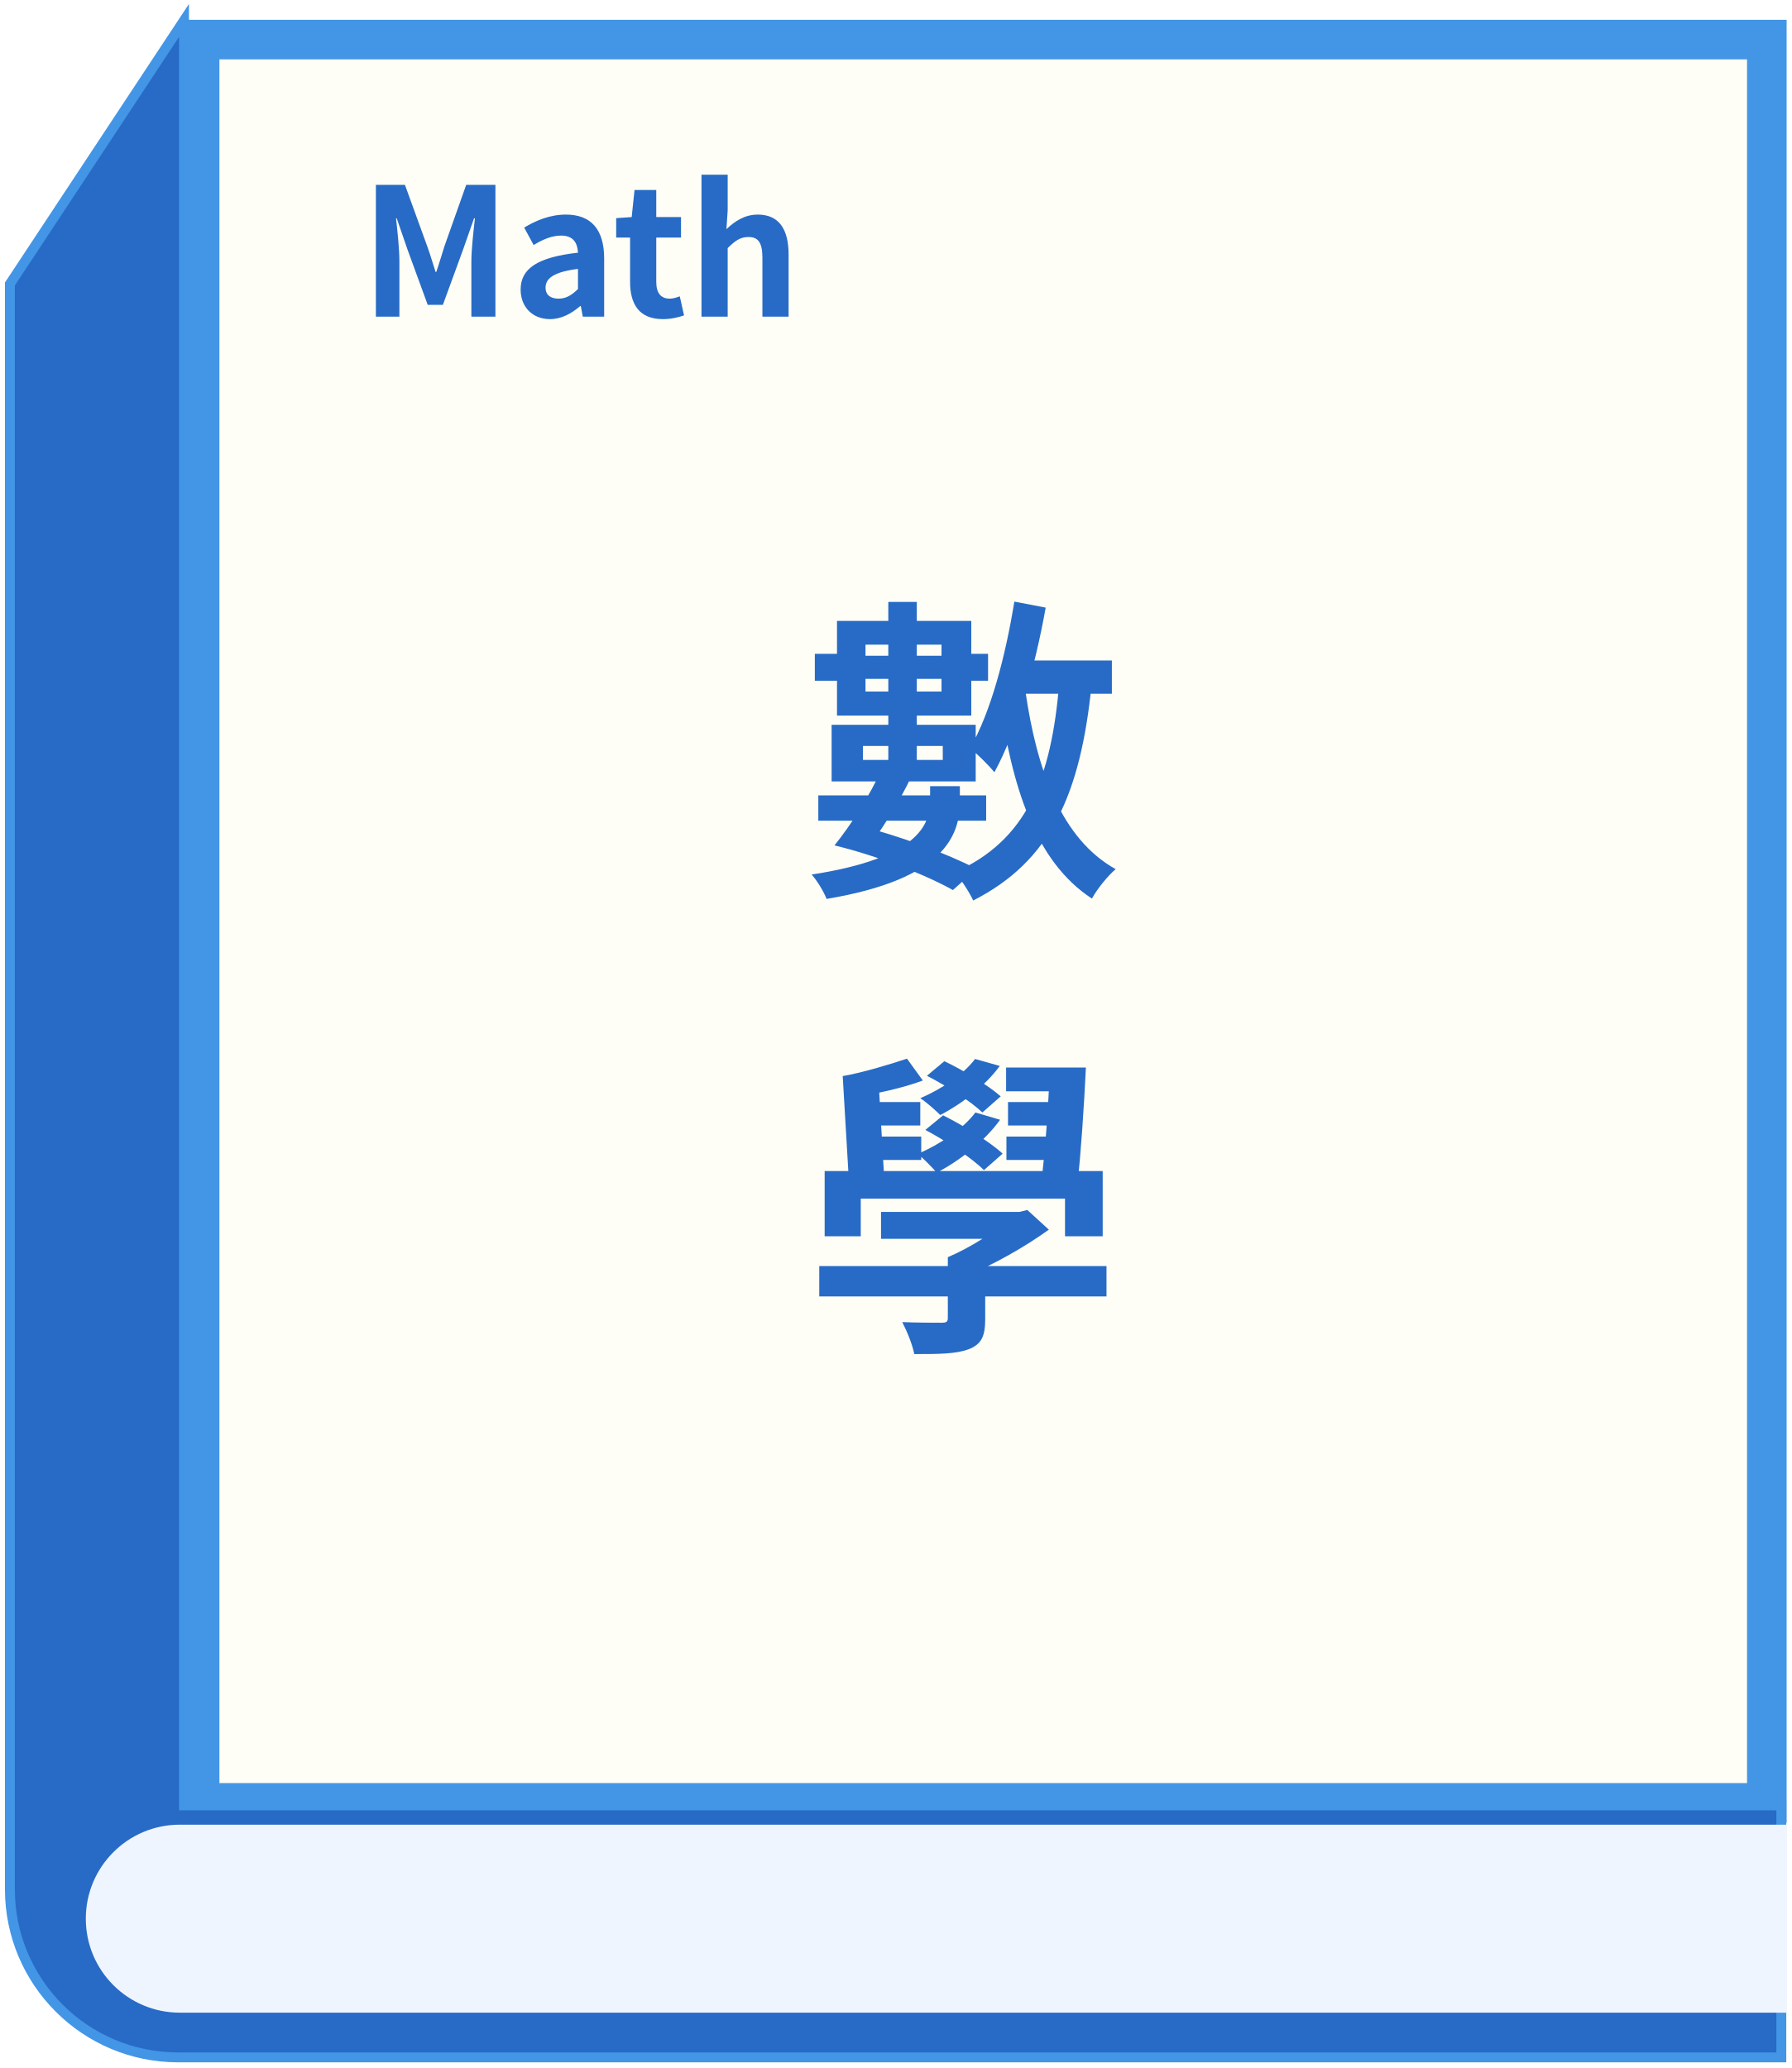
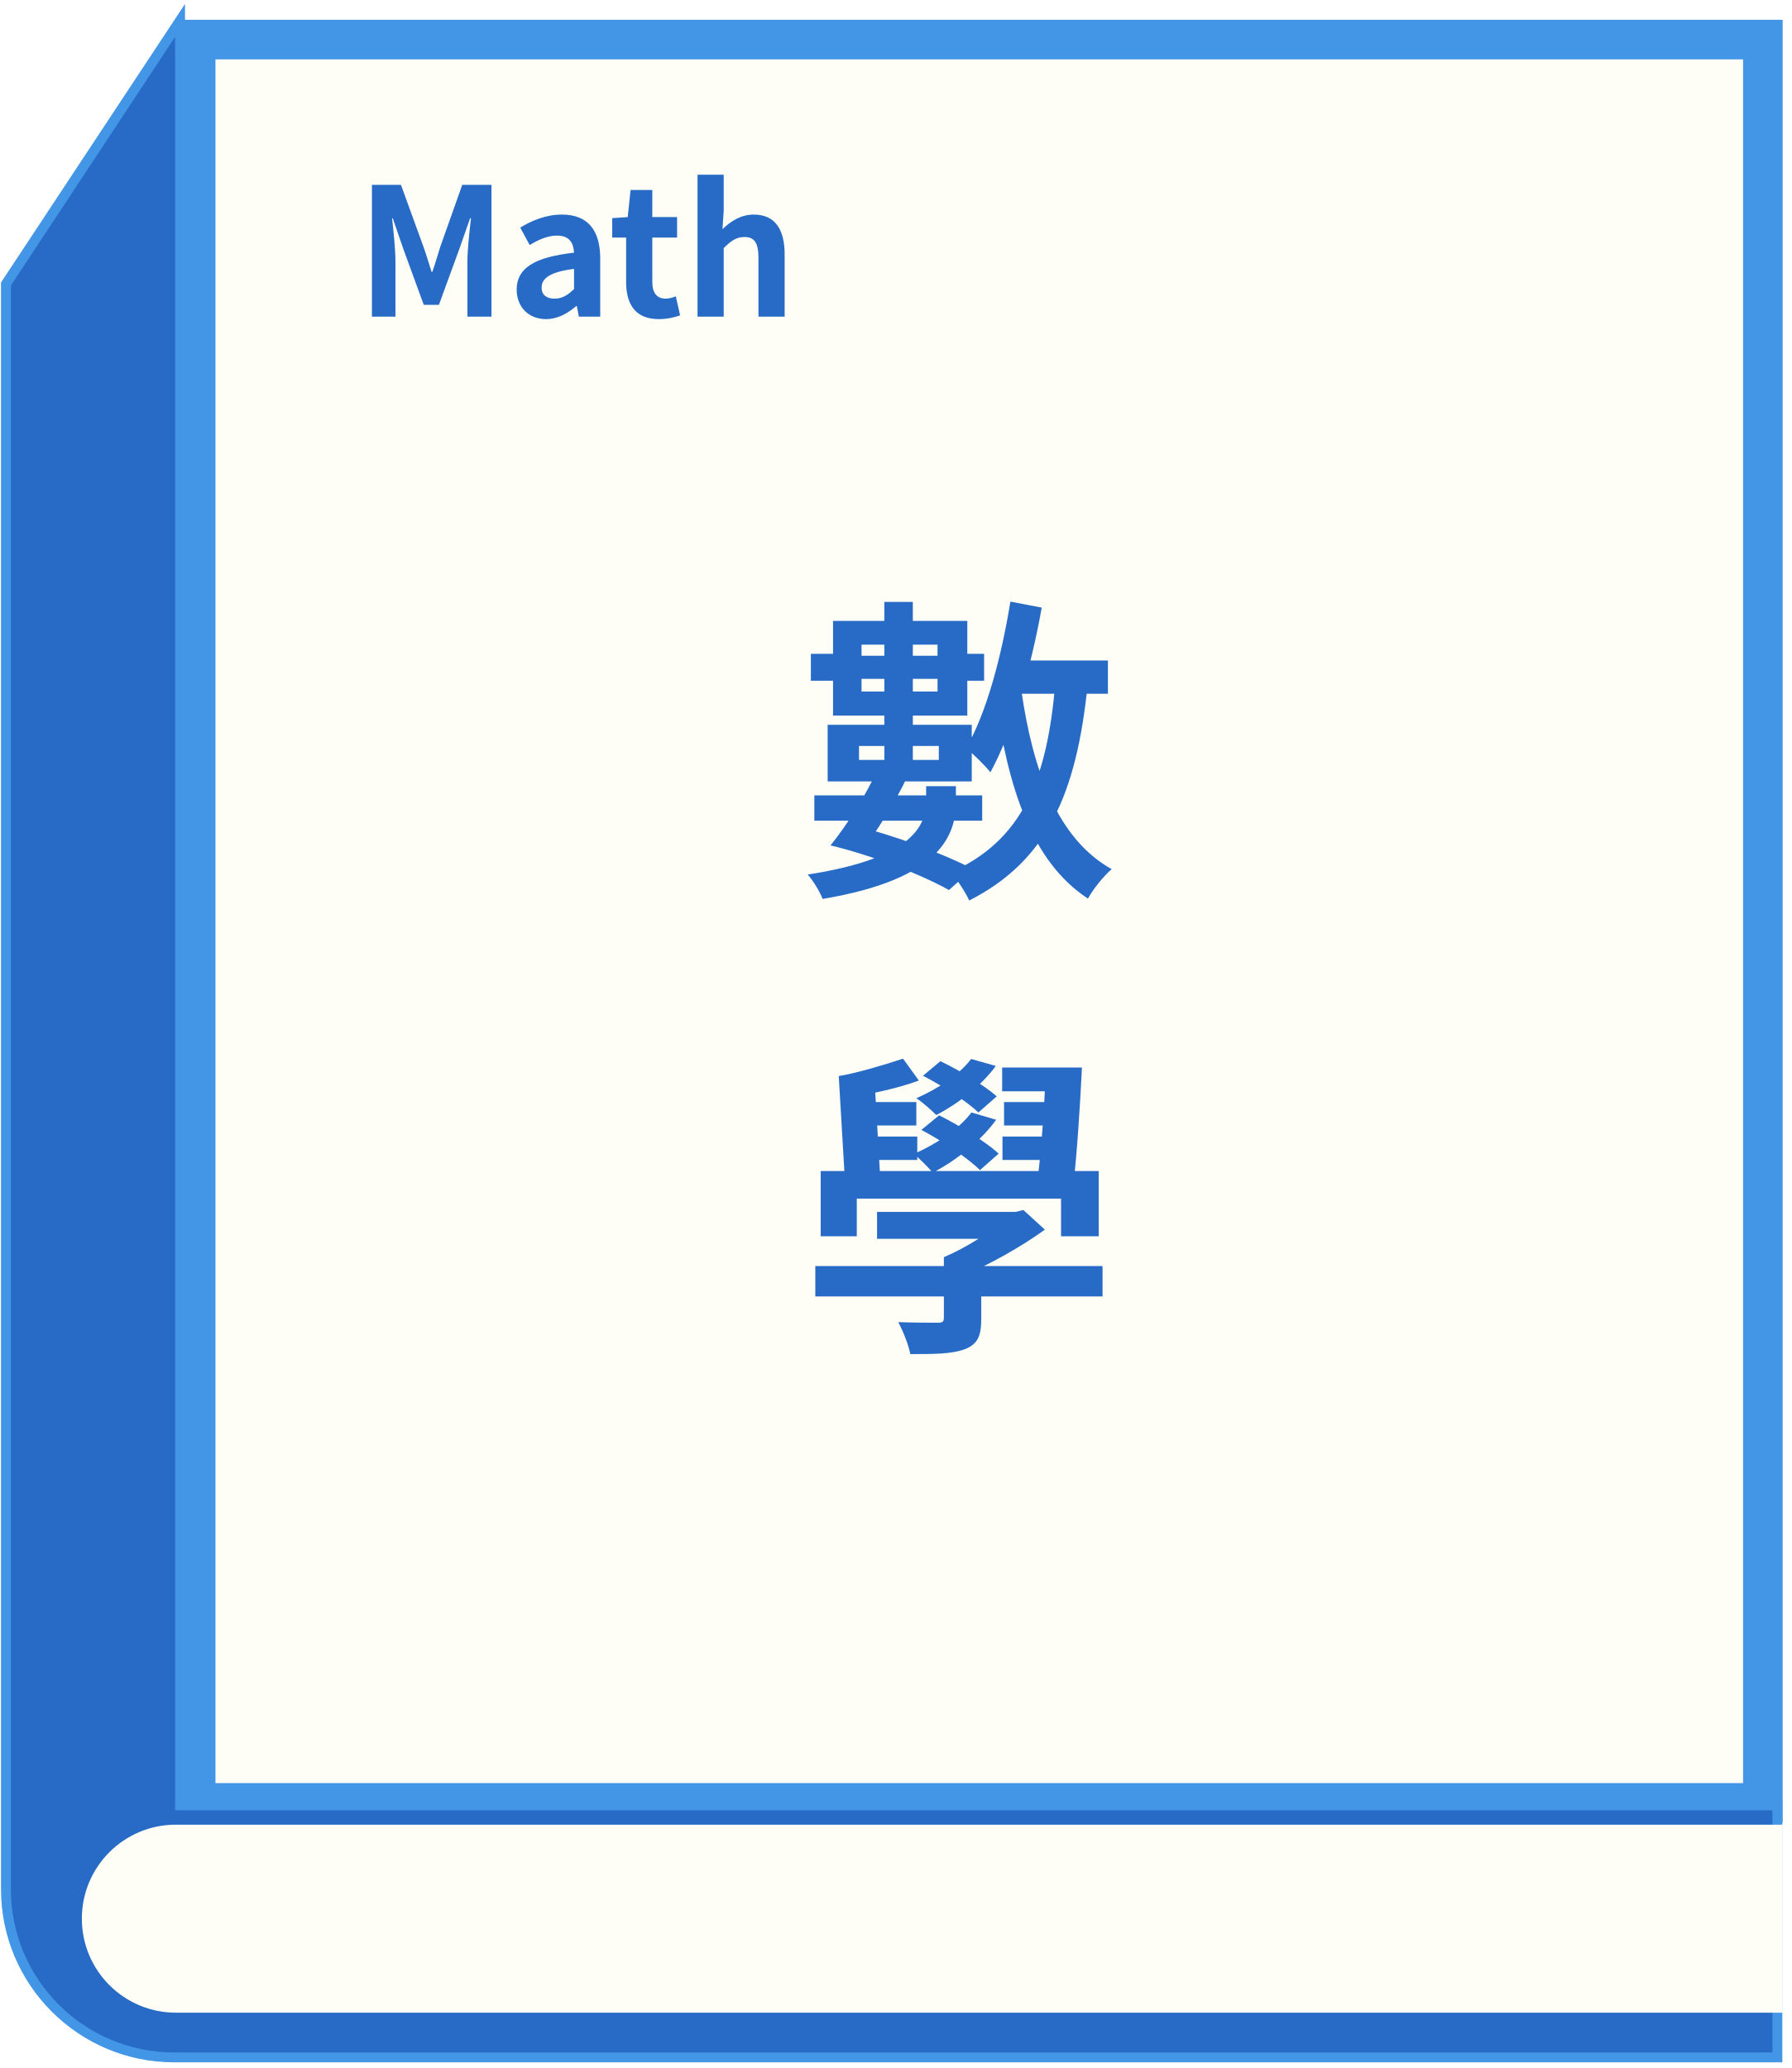
<svg xmlns="http://www.w3.org/2000/svg" width="181" height="209" viewBox="0 0 181 209" fill="none">
-   <rect x="20.171" y="4" width="158.363" height="178.207" fill="#FFFEF6" stroke="#4395E6" stroke-width="4" />
-   <path d="M1 28.701L18.594 2.061V182.454H179.999V207.927H18C8.611 207.927 1 200.316 1 190.927V28.701Z" fill="#276BC6" stroke="#4395E6" />
-   <path d="M18.171 184.408C12.924 184.408 8.671 188.661 8.671 193.908C8.671 199.154 12.924 203.408 18.171 203.408V184.408ZM18.171 203.408H180.533V184.408H18.171V203.408Z" fill="#EFF5FF" />
-   <path d="M101.793 66.752H112.353V70.112H101.793V66.752ZM102.497 60.8L105.665 61.408C104.577 67.488 102.753 73.888 100.481 78.048C99.969 77.408 98.721 76.16 98.017 75.616C100.097 72.032 101.601 66.336 102.497 60.8ZM107.041 68.928L110.305 69.184C109.185 80.224 106.209 87.008 98.337 91.008C98.017 90.272 97.089 88.832 96.481 88.16C103.713 84.928 106.241 78.784 107.041 68.928ZM103.617 69.856C104.769 77.856 107.265 84.8 112.737 87.84C111.969 88.48 110.849 89.856 110.337 90.816C104.577 87.04 102.241 79.52 100.929 70.24L103.617 69.856ZM89.761 60.832H92.641V77.92H89.761V60.832ZM87.457 65.152V69.888H95.137V65.152H87.457ZM84.577 62.752H98.145V72.32H84.577V62.752ZM87.201 75.392V76.8H95.265V75.392H87.201ZM84.033 73.248H98.593V78.976H84.033V73.248ZM82.337 66.08H85.537V66.272H96.257V66.08H99.841V68.8H96.257V68.608H85.537V68.8H82.337V66.08ZM84.321 85.44C85.953 83.424 87.969 80.288 89.089 77.728L92.129 78.4C90.849 81.152 88.865 84.192 87.393 86.144L84.321 85.44ZM84.321 85.44L86.753 83.456C90.817 84.416 95.745 86.304 98.689 87.808L96.289 89.952C93.505 88.384 88.481 86.432 84.321 85.44ZM93.985 79.456H96.993V81.056C96.993 84.416 95.425 88.864 83.521 90.848C83.265 90.144 82.561 88.992 82.017 88.384C92.833 86.72 93.985 83.296 93.985 80.928V79.456ZM82.689 80.384H99.649V82.944H82.689V80.384ZM82.785 127.952H111.809V131.024H82.785V127.952ZM89.025 122.48H103.041V125.2H89.025V122.48ZM95.777 127.056H99.553V133.296C99.553 135.024 99.201 135.856 97.857 136.368C96.545 136.848 94.785 136.848 92.385 136.848C92.193 135.856 91.649 134.544 91.169 133.616C92.705 133.68 94.625 133.68 95.137 133.68C95.649 133.68 95.777 133.584 95.777 133.168V127.056ZM102.081 122.48H103.009L103.809 122.288L105.985 124.272C103.585 126 100.449 127.792 97.505 129.008C97.121 128.432 96.257 127.504 95.777 127.056C98.049 126.096 100.801 124.336 102.081 123.12V122.48ZM83.329 118.352H111.425V124.944H107.617V121.136H86.977V124.944H83.329V118.352ZM106.081 107.888H109.729C109.537 111.824 109.217 116.688 108.865 119.728H105.185C105.601 116.592 105.953 111.728 106.081 107.888ZM101.665 107.888H107.585V110.288H101.665V107.888ZM91.649 106.992L93.249 109.2C91.233 109.968 88.449 110.544 86.497 110.864L85.153 108.752C87.073 108.432 89.921 107.568 91.649 106.992ZM87.009 111.376H92.993V113.744H87.009V111.376ZM87.105 114.864H93.089V117.232H87.105V114.864ZM101.857 111.376H107.265V113.744H101.857V111.376ZM101.697 114.864H107.073V117.232H101.697V114.864ZM98.529 107.024L101.025 107.728C99.585 109.712 97.185 111.568 95.009 112.688C94.561 112.24 93.601 111.376 92.993 110.992C95.201 110.032 97.345 108.592 98.529 107.024ZM93.665 108.72L95.425 107.248C97.377 108.176 99.841 109.68 101.121 110.8L99.265 112.432C98.113 111.312 95.649 109.744 93.665 108.72ZM98.561 112.432L101.057 113.168C99.521 115.312 96.993 117.296 94.657 118.512C94.241 118.032 93.281 117.04 92.737 116.624C95.009 115.632 97.313 114.096 98.561 112.432ZM93.505 114.192L95.297 112.72C97.345 113.744 100.001 115.376 101.313 116.592L99.425 118.256C98.209 117.04 95.617 115.312 93.505 114.192ZM85.153 108.752L88.801 109.68L89.377 119.568H85.793L85.153 108.752Z" fill="#276BC6" />
-   <path d="M37.983 32V18.68H40.917L43.185 24.926C43.491 25.754 43.725 26.618 44.013 27.482H44.085C44.391 26.618 44.625 25.754 44.895 24.926L47.109 18.68H50.061V32H47.631V26.438C47.631 25.178 47.847 23.324 47.991 22.064H47.901L46.803 25.196L44.751 30.812H43.221L41.169 25.196L40.089 22.064H40.017C40.161 23.324 40.359 25.178 40.359 26.438V32H37.983ZM55.578 32.252C53.778 32.252 52.608 30.992 52.608 29.264C52.608 27.122 54.354 25.988 58.404 25.538C58.35 24.548 57.936 23.81 56.694 23.81C55.758 23.81 54.84 24.206 53.922 24.764L52.968 23C54.156 22.28 55.578 21.686 57.18 21.686C59.736 21.686 61.05 23.198 61.05 26.132V32H58.89L58.692 30.938H58.62C57.738 31.694 56.73 32.252 55.578 32.252ZM56.442 30.182C57.198 30.182 57.756 29.84 58.404 29.21V27.176C55.938 27.482 55.128 28.148 55.128 29.066C55.128 29.84 55.668 30.182 56.442 30.182ZM66.98 32.252C64.586 32.252 63.668 30.74 63.668 28.49V24.008H62.264V22.046L63.83 21.938L64.118 19.202H66.314V21.938H68.816V24.008H66.314V28.49C66.314 29.642 66.8 30.182 67.682 30.182C68.024 30.182 68.402 30.056 68.69 29.948L69.122 31.874C68.582 32.054 67.88 32.252 66.98 32.252ZM70.884 32V17.654H73.53V21.272L73.404 23.162C74.196 22.406 75.204 21.686 76.572 21.686C78.732 21.686 79.686 23.198 79.686 25.718V32H77.04V26.06C77.04 24.476 76.59 23.954 75.618 23.954C74.79 23.954 74.268 24.35 73.53 25.07V32H70.884Z" fill="#276BC6" />
+   <rect x="19.771" y="4" width="158.363" height="178.207" fill="#FFFEF6" stroke="#4395E6" stroke-width="4" />
+   <path d="M0.601 28.701L18.195 2.061V182.454H179.6V207.927H17.601C8.212 207.927 0.601 200.316 0.601 190.927V28.701Z" fill="#276BC6" stroke="#4395E6" />
+   <path d="M17.771 184.408C12.525 184.408 8.271 188.661 8.271 193.908C8.271 199.154 12.525 203.408 17.771 203.408V184.408ZM17.771 203.408H180.134V184.408H17.771V203.408Z" fill="#FFFEF6" />
+   <path d="M101.393 66.752H111.953V70.112H101.393V66.752ZM102.097 60.8L105.265 61.408C104.177 67.488 102.353 73.888 100.081 78.048C99.569 77.408 98.321 76.16 97.617 75.616C99.697 72.032 101.201 66.336 102.097 60.8ZM106.641 68.928L109.905 69.184C108.785 80.224 105.809 87.008 97.937 91.008C97.617 90.272 96.689 88.832 96.081 88.16C103.313 84.928 105.841 78.784 106.641 68.928ZM103.217 69.856C104.369 77.856 106.865 84.8 112.337 87.84C111.569 88.48 110.449 89.856 109.937 90.816C104.177 87.04 101.841 79.52 100.529 70.24L103.217 69.856ZM89.361 60.832H92.241V77.92H89.361V60.832ZM87.057 65.152V69.888H94.737V65.152H87.057ZM84.177 62.752H97.745V72.32H84.177V62.752ZM86.801 75.392V76.8H94.865V75.392H86.801ZM83.633 73.248H98.193V78.976H83.633V73.248ZM81.937 66.08H85.137V66.272H95.857V66.08H99.441V68.8H95.857V68.608H85.137V68.8H81.937V66.08ZM83.921 85.44C85.553 83.424 87.569 80.288 88.689 77.728L91.729 78.4C90.449 81.152 88.465 84.192 86.993 86.144L83.921 85.44ZM83.921 85.44L86.353 83.456C90.417 84.416 95.345 86.304 98.289 87.808L95.889 89.952C93.105 88.384 88.081 86.432 83.921 85.44ZM93.585 79.456H96.593V81.056C96.593 84.416 95.025 88.864 83.121 90.848C82.865 90.144 82.161 88.992 81.617 88.384C92.433 86.72 93.585 83.296 93.585 80.928V79.456ZM82.289 80.384H99.249V82.944H82.289V80.384ZM82.385 127.952H111.409V131.024H82.385V127.952ZM88.625 122.48H102.641V125.2H88.625V122.48ZM95.377 127.056H99.153V133.296C99.153 135.024 98.801 135.856 97.457 136.368C96.145 136.848 94.385 136.848 91.985 136.848C91.793 135.856 91.249 134.544 90.769 133.616C92.305 133.68 94.225 133.68 94.737 133.68C95.249 133.68 95.377 133.584 95.377 133.168V127.056ZM101.681 122.48H102.609L103.409 122.288L105.585 124.272C103.185 126 100.049 127.792 97.105 129.008C96.721 128.432 95.857 127.504 95.377 127.056C97.649 126.096 100.401 124.336 101.681 123.12V122.48ZM82.929 118.352H111.025V124.944H107.217V121.136H86.577V124.944H82.929V118.352ZM105.681 107.888H109.329C109.137 111.824 108.817 116.688 108.465 119.728H104.785C105.201 116.592 105.553 111.728 105.681 107.888ZM101.265 107.888H107.185V110.288H101.265V107.888ZM91.249 106.992L92.849 109.2C90.833 109.968 88.049 110.544 86.097 110.864L84.753 108.752C86.673 108.432 89.521 107.568 91.249 106.992ZM86.609 111.376H92.593V113.744H86.609V111.376ZM86.705 114.864H92.689V117.232H86.705V114.864ZM101.457 111.376H106.865V113.744H101.457V111.376ZM101.297 114.864H106.673V117.232H101.297V114.864ZM98.129 107.024L100.625 107.728C99.185 109.712 96.785 111.568 94.609 112.688C94.161 112.24 93.201 111.376 92.593 110.992C94.801 110.032 96.945 108.592 98.129 107.024ZM93.265 108.72L95.025 107.248C96.977 108.176 99.441 109.68 100.721 110.8L98.865 112.432C97.713 111.312 95.249 109.744 93.265 108.72ZM98.161 112.432L100.657 113.168C99.121 115.312 96.593 117.296 94.257 118.512C93.841 118.032 92.881 117.04 92.337 116.624C94.609 115.632 96.913 114.096 98.161 112.432ZM93.105 114.192L94.897 112.72C96.945 113.744 99.601 115.376 100.913 116.592L99.025 118.256C97.809 117.04 95.217 115.312 93.105 114.192ZM84.753 108.752L88.401 109.68L88.977 119.568H85.393L84.753 108.752Z" fill="#276BC6" />
+   <path d="M37.583 32V18.68H40.517L42.785 24.926C43.091 25.754 43.325 26.618 43.613 27.482H43.685C43.991 26.618 44.225 25.754 44.495 24.926L46.709 18.68H49.661V32H47.231V26.438C47.231 25.178 47.447 23.324 47.591 22.064H47.501L46.403 25.196L44.351 30.812H42.821L40.769 25.196L39.689 22.064H39.617C39.761 23.324 39.959 25.178 39.959 26.438V32H37.583ZM55.179 32.252C53.379 32.252 52.209 30.992 52.209 29.264C52.209 27.122 53.955 25.988 58.005 25.538C57.951 24.548 57.537 23.81 56.295 23.81C55.359 23.81 54.441 24.206 53.523 24.764L52.569 23C53.757 22.28 55.179 21.686 56.781 21.686C59.337 21.686 60.651 23.198 60.651 26.132V32H58.491L58.293 30.938H58.221C57.339 31.694 56.331 32.252 55.179 32.252ZM56.043 30.182C56.799 30.182 57.357 29.84 58.005 29.21V27.176C55.539 27.482 54.729 28.148 54.729 29.066C54.729 29.84 55.269 30.182 56.043 30.182ZM66.58 32.252C64.186 32.252 63.268 30.74 63.268 28.49V24.008H61.864V22.046L63.43 21.938L63.718 19.202H65.914V21.938H68.416V24.008H65.914V28.49C65.914 29.642 66.4 30.182 67.282 30.182C67.624 30.182 68.002 30.056 68.29 29.948L68.722 31.874C68.182 32.054 67.48 32.252 66.58 32.252ZM70.484 32V17.654H73.13V21.272L73.004 23.162C73.796 22.406 74.805 21.686 76.172 21.686C78.332 21.686 79.287 23.198 79.287 25.718V32H76.641V26.06C76.641 24.476 76.191 23.954 75.219 23.954C74.391 23.954 73.868 24.35 73.13 25.07V32H70.484Z" fill="#276BC6" />
</svg>
